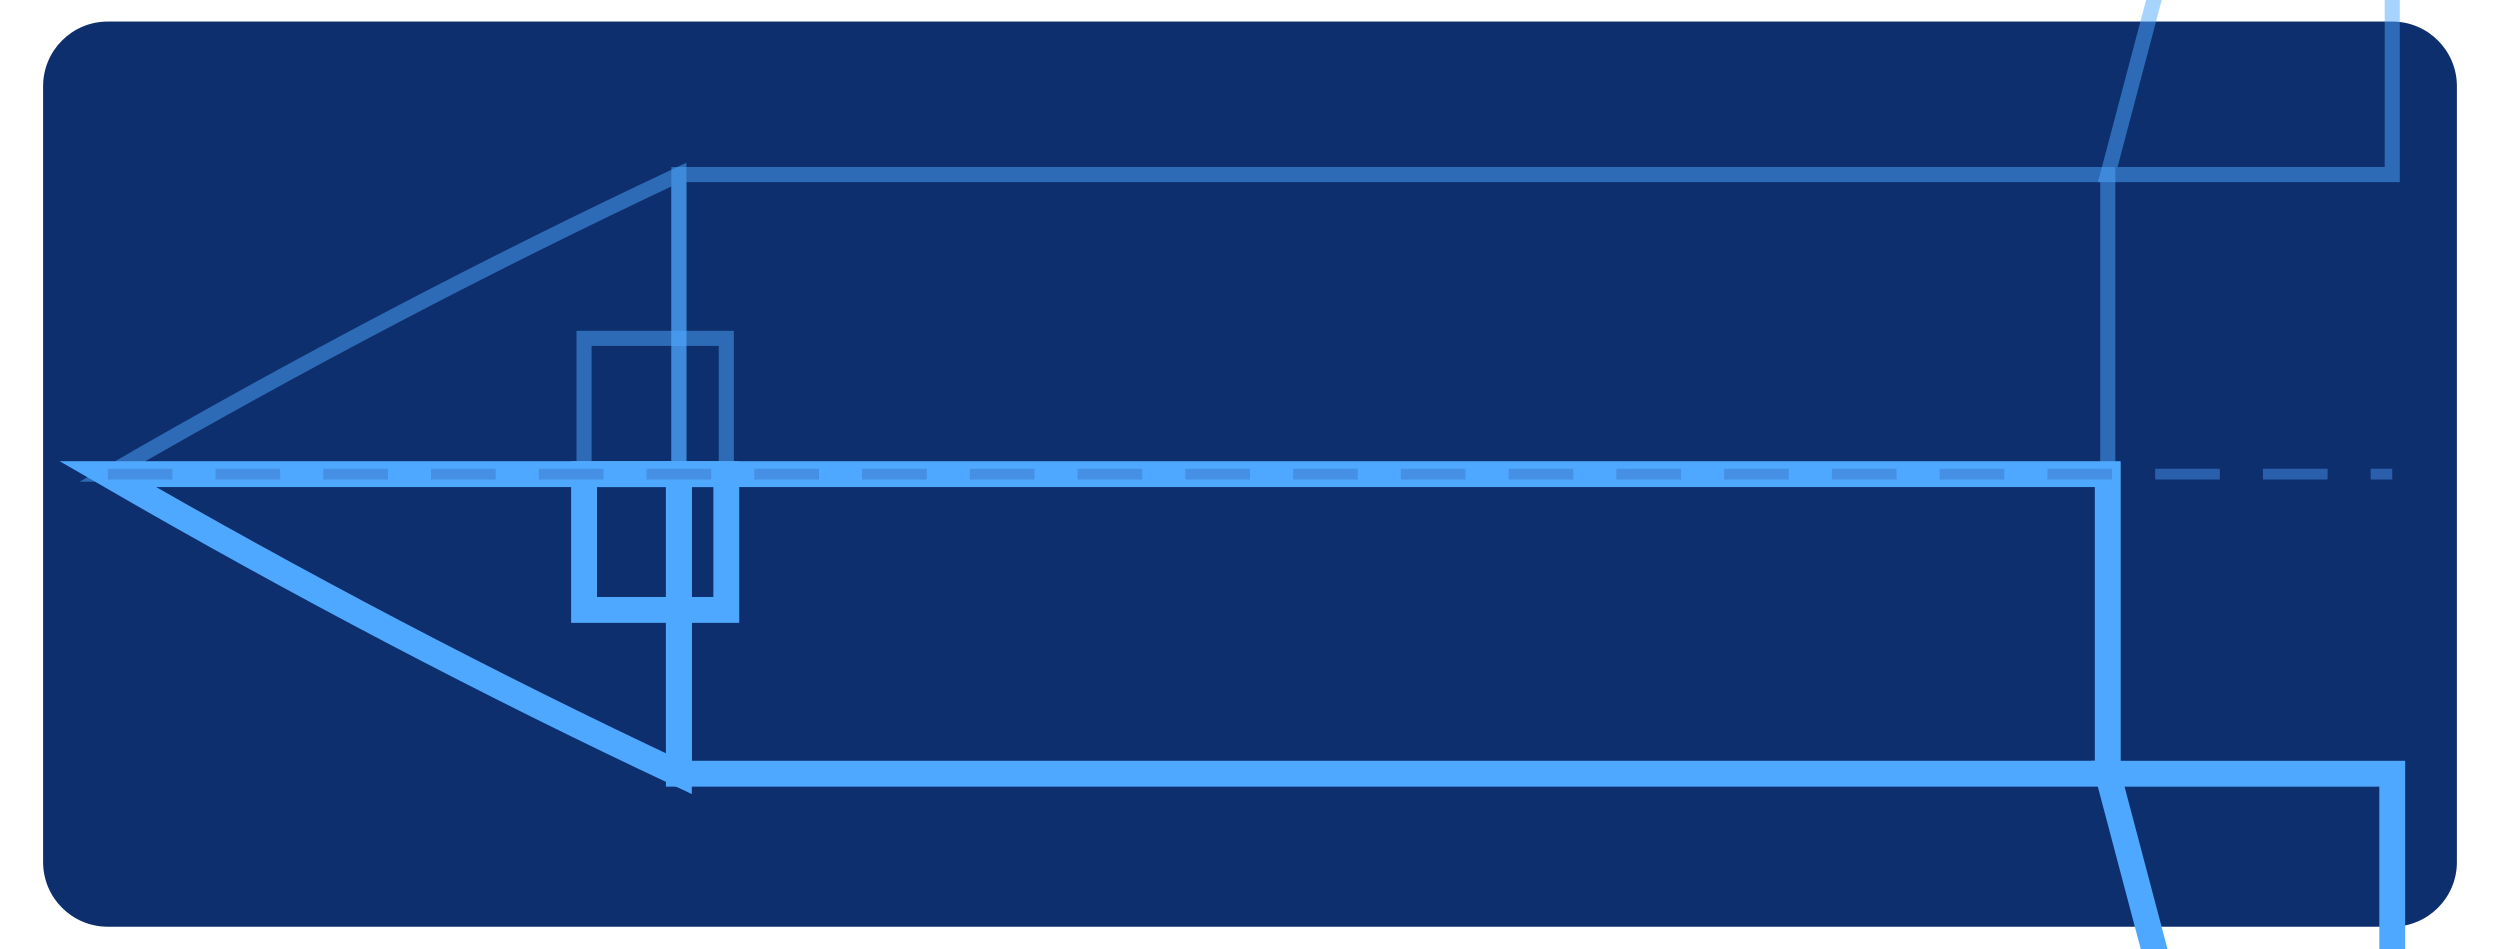
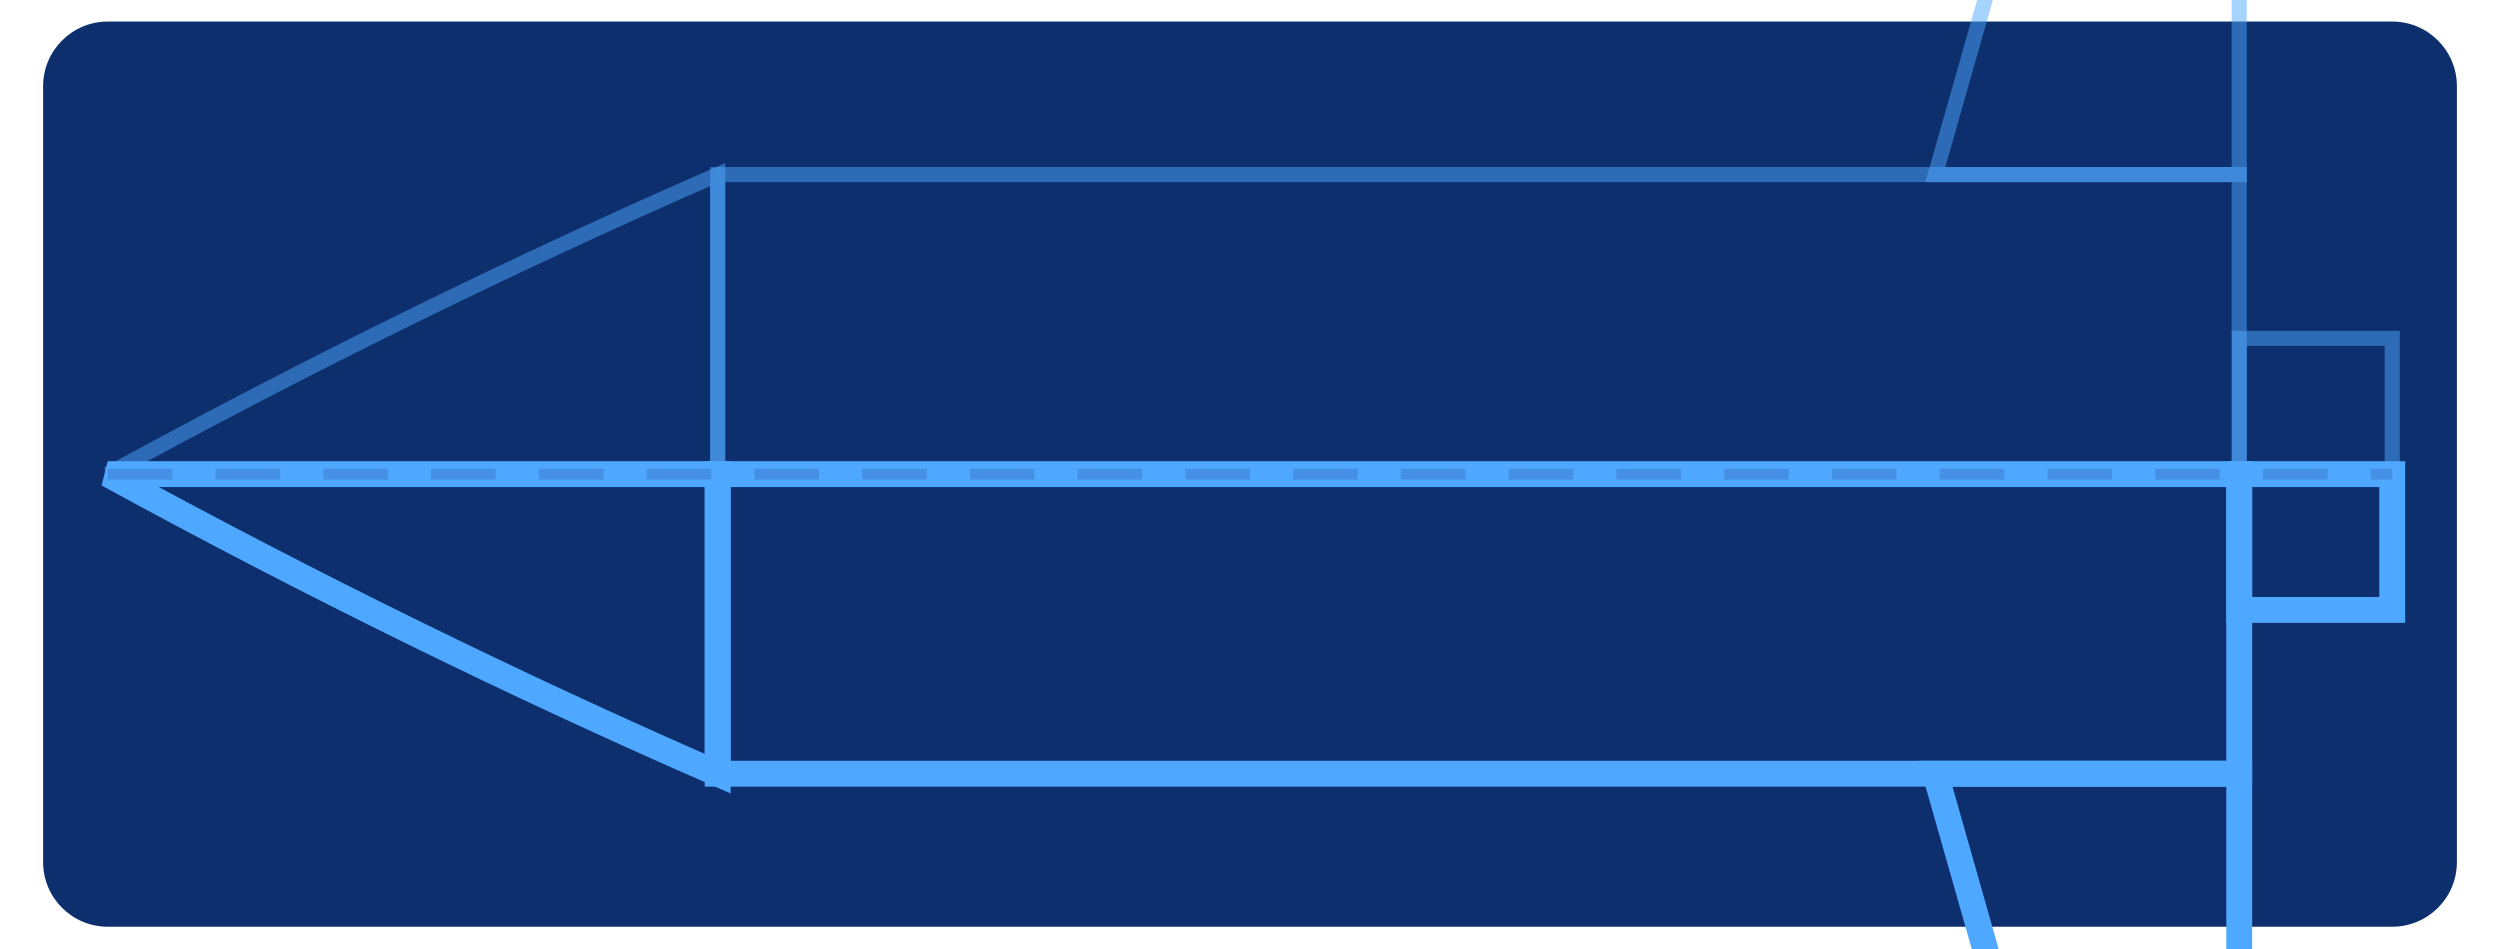
<svg xmlns="http://www.w3.org/2000/svg" viewBox="0 0 116 44" width="232" height="88" preserveAspectRatio="xMidYMid meet">
  <rect x="2" y="1" width="112" height="42" rx="3" fill="#0d2f6e" />
-   <path d="M 5.0 22.0 Q 18.3 29.7 31.5 35.9 L 31.5 22.0 Z" fill="none" stroke="#4fa8ff" stroke-width="1.2" />
-   <path d="M 5.0 22.0 Q 18.3 29.7 31.5 35.9 L 31.5 22.0 Z" transform="translate(0 44) scale(1 -1)" fill="none" stroke="#4fa8ff" stroke-width="0.7" opacity="0.5" />
-   <path d="M 31.5 22.0 L 31.5 35.9 L 97.8 35.9 L 97.8 22.0 Z" fill="none" stroke="#4fa8ff" stroke-width="1.2" />
-   <path d="M 31.5 22.0 L 31.5 35.9 L 97.8 35.9 L 97.8 22.0 Z" transform="translate(0 44) scale(1 -1)" fill="none" stroke="#4fa8ff" stroke-width="0.7" opacity="0.5" />
-   <path d="M 97.8 35.9 L 107.0 70.7 L 111.0 70.7 L 111.0 35.9 Z" fill="none" stroke="#4fa8ff" stroke-width="1.2" />
-   <path d="M 97.8 35.9 L 107.0 70.7 L 111.0 70.7 L 111.0 35.9 Z" transform="translate(0 44) scale(1 -1)" fill="none" stroke="#4fa8ff" stroke-width="0.7" opacity="0.5" />
-   <path d="M 27.1 22.0 L 27.1 28.3 L 33.7 28.3 L 33.7 22.0 Z" fill="none" stroke="#4fa8ff" stroke-width="1.2" />
-   <path d="M 27.1 22.0 L 27.1 28.3 L 33.7 28.3 L 33.7 22.0 Z" transform="translate(0 44) scale(1 -1)" fill="none" stroke="#4fa8ff" stroke-width="0.7" opacity="0.5" />
+   <path d="M 5.0 22.0 Q 19.1 29.7 33.3 35.9 L 33.3 22.0 Z" fill="none" stroke="#4fa8ff" stroke-width="1.2" />
+   <path d="M 5.0 22.0 Q 19.1 29.7 33.3 35.9 L 33.3 22.0 Z" transform="translate(0 44) scale(1 -1)" fill="none" stroke="#4fa8ff" stroke-width="0.7" opacity="0.5" />
+   <path d="M 33.3 22.0 L 33.3 35.9 L 103.9 35.9 L 103.9 22.0 Z" fill="none" stroke="#4fa8ff" stroke-width="1.2" />
+   <path d="M 33.3 22.0 L 33.3 35.9 L 103.9 35.9 L 103.9 22.0 Z" transform="translate(0 44) scale(1 -1)" fill="none" stroke="#4fa8ff" stroke-width="0.7" opacity="0.5" />
+   <path d="M 89.8 35.9 L 99.7 70.7 L 103.9 70.7 L 103.9 35.9 Z" fill="none" stroke="#4fa8ff" stroke-width="1.2" />
+   <path d="M 89.8 35.9 L 99.7 70.7 L 103.9 70.7 L 103.9 35.9 Z" transform="translate(0 44) scale(1 -1)" fill="none" stroke="#4fa8ff" stroke-width="0.7" opacity="0.5" />
+   <path d="M 103.9 22.0 L 103.9 28.3 L 111.0 28.3 L 111.0 22.0 Z" fill="none" stroke="#4fa8ff" stroke-width="1.2" />
+   <path d="M 103.9 22.0 L 103.9 28.3 L 111.0 28.3 L 111.0 22.0 Z" transform="translate(0 44) scale(1 -1)" fill="none" stroke="#4fa8ff" stroke-width="0.7" opacity="0.5" />
  <line x1="5" y1="22" x2="111" y2="22" stroke="#3d7fd4" stroke-width="0.5" stroke-dasharray="3 2" opacity="0.6" />
</svg>
